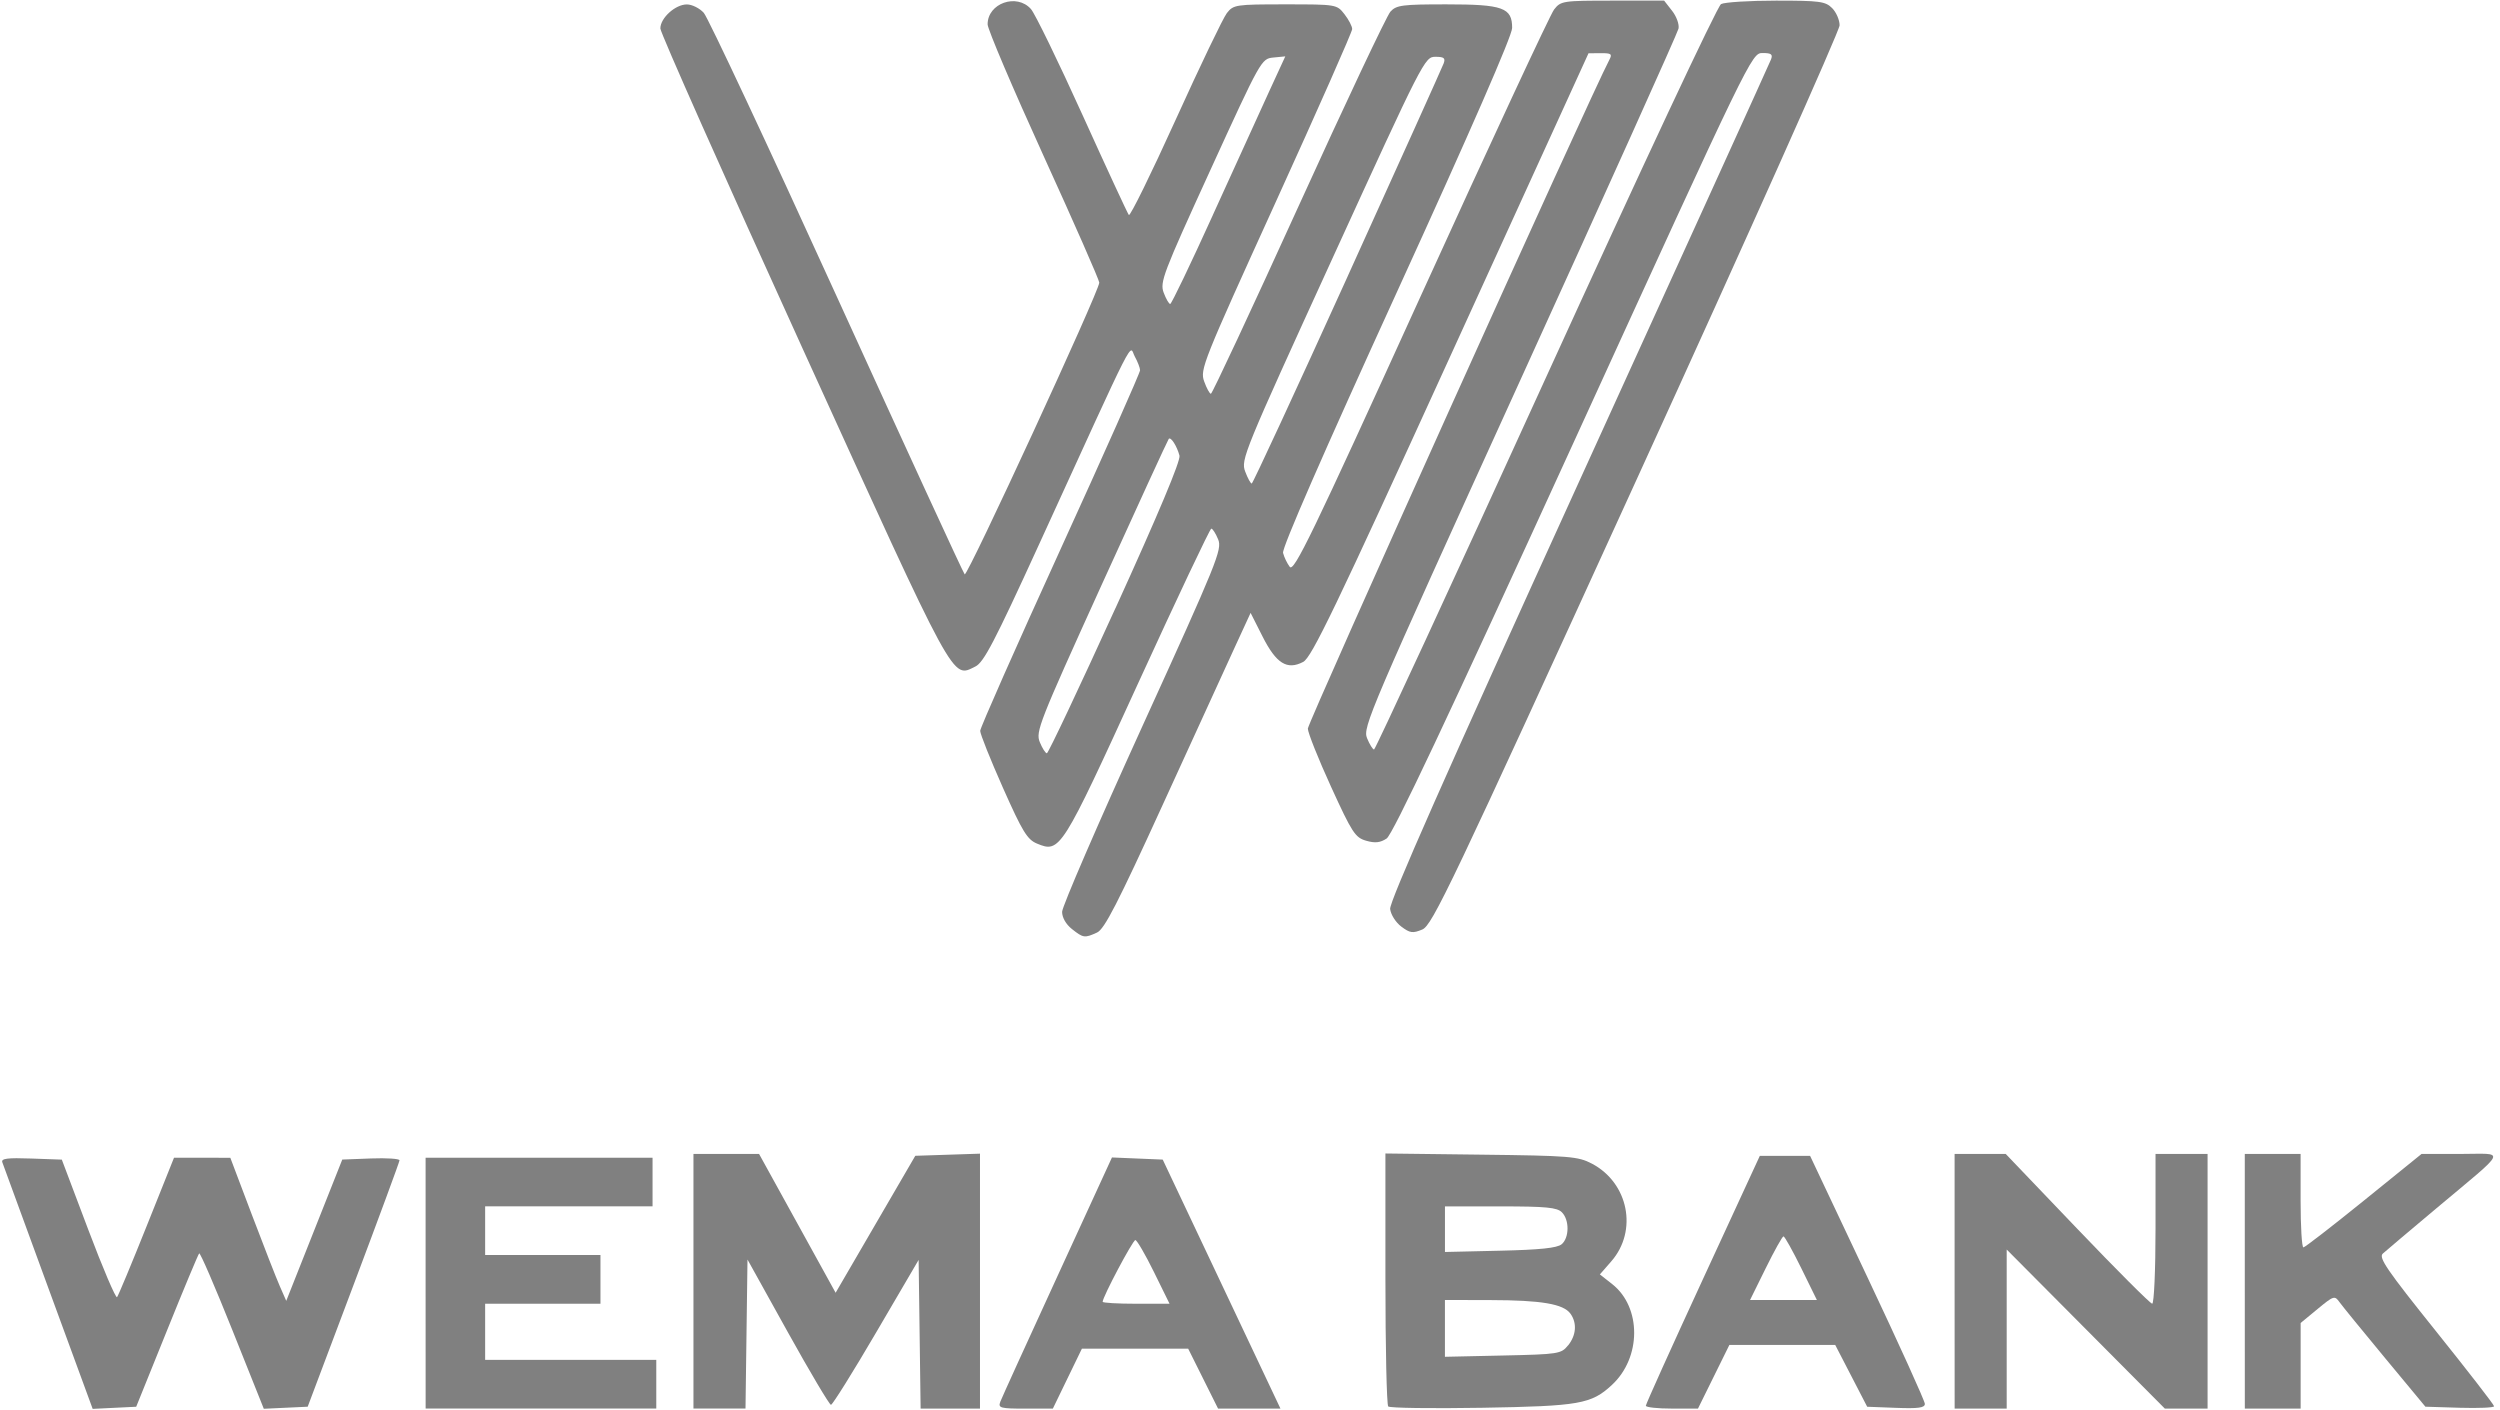
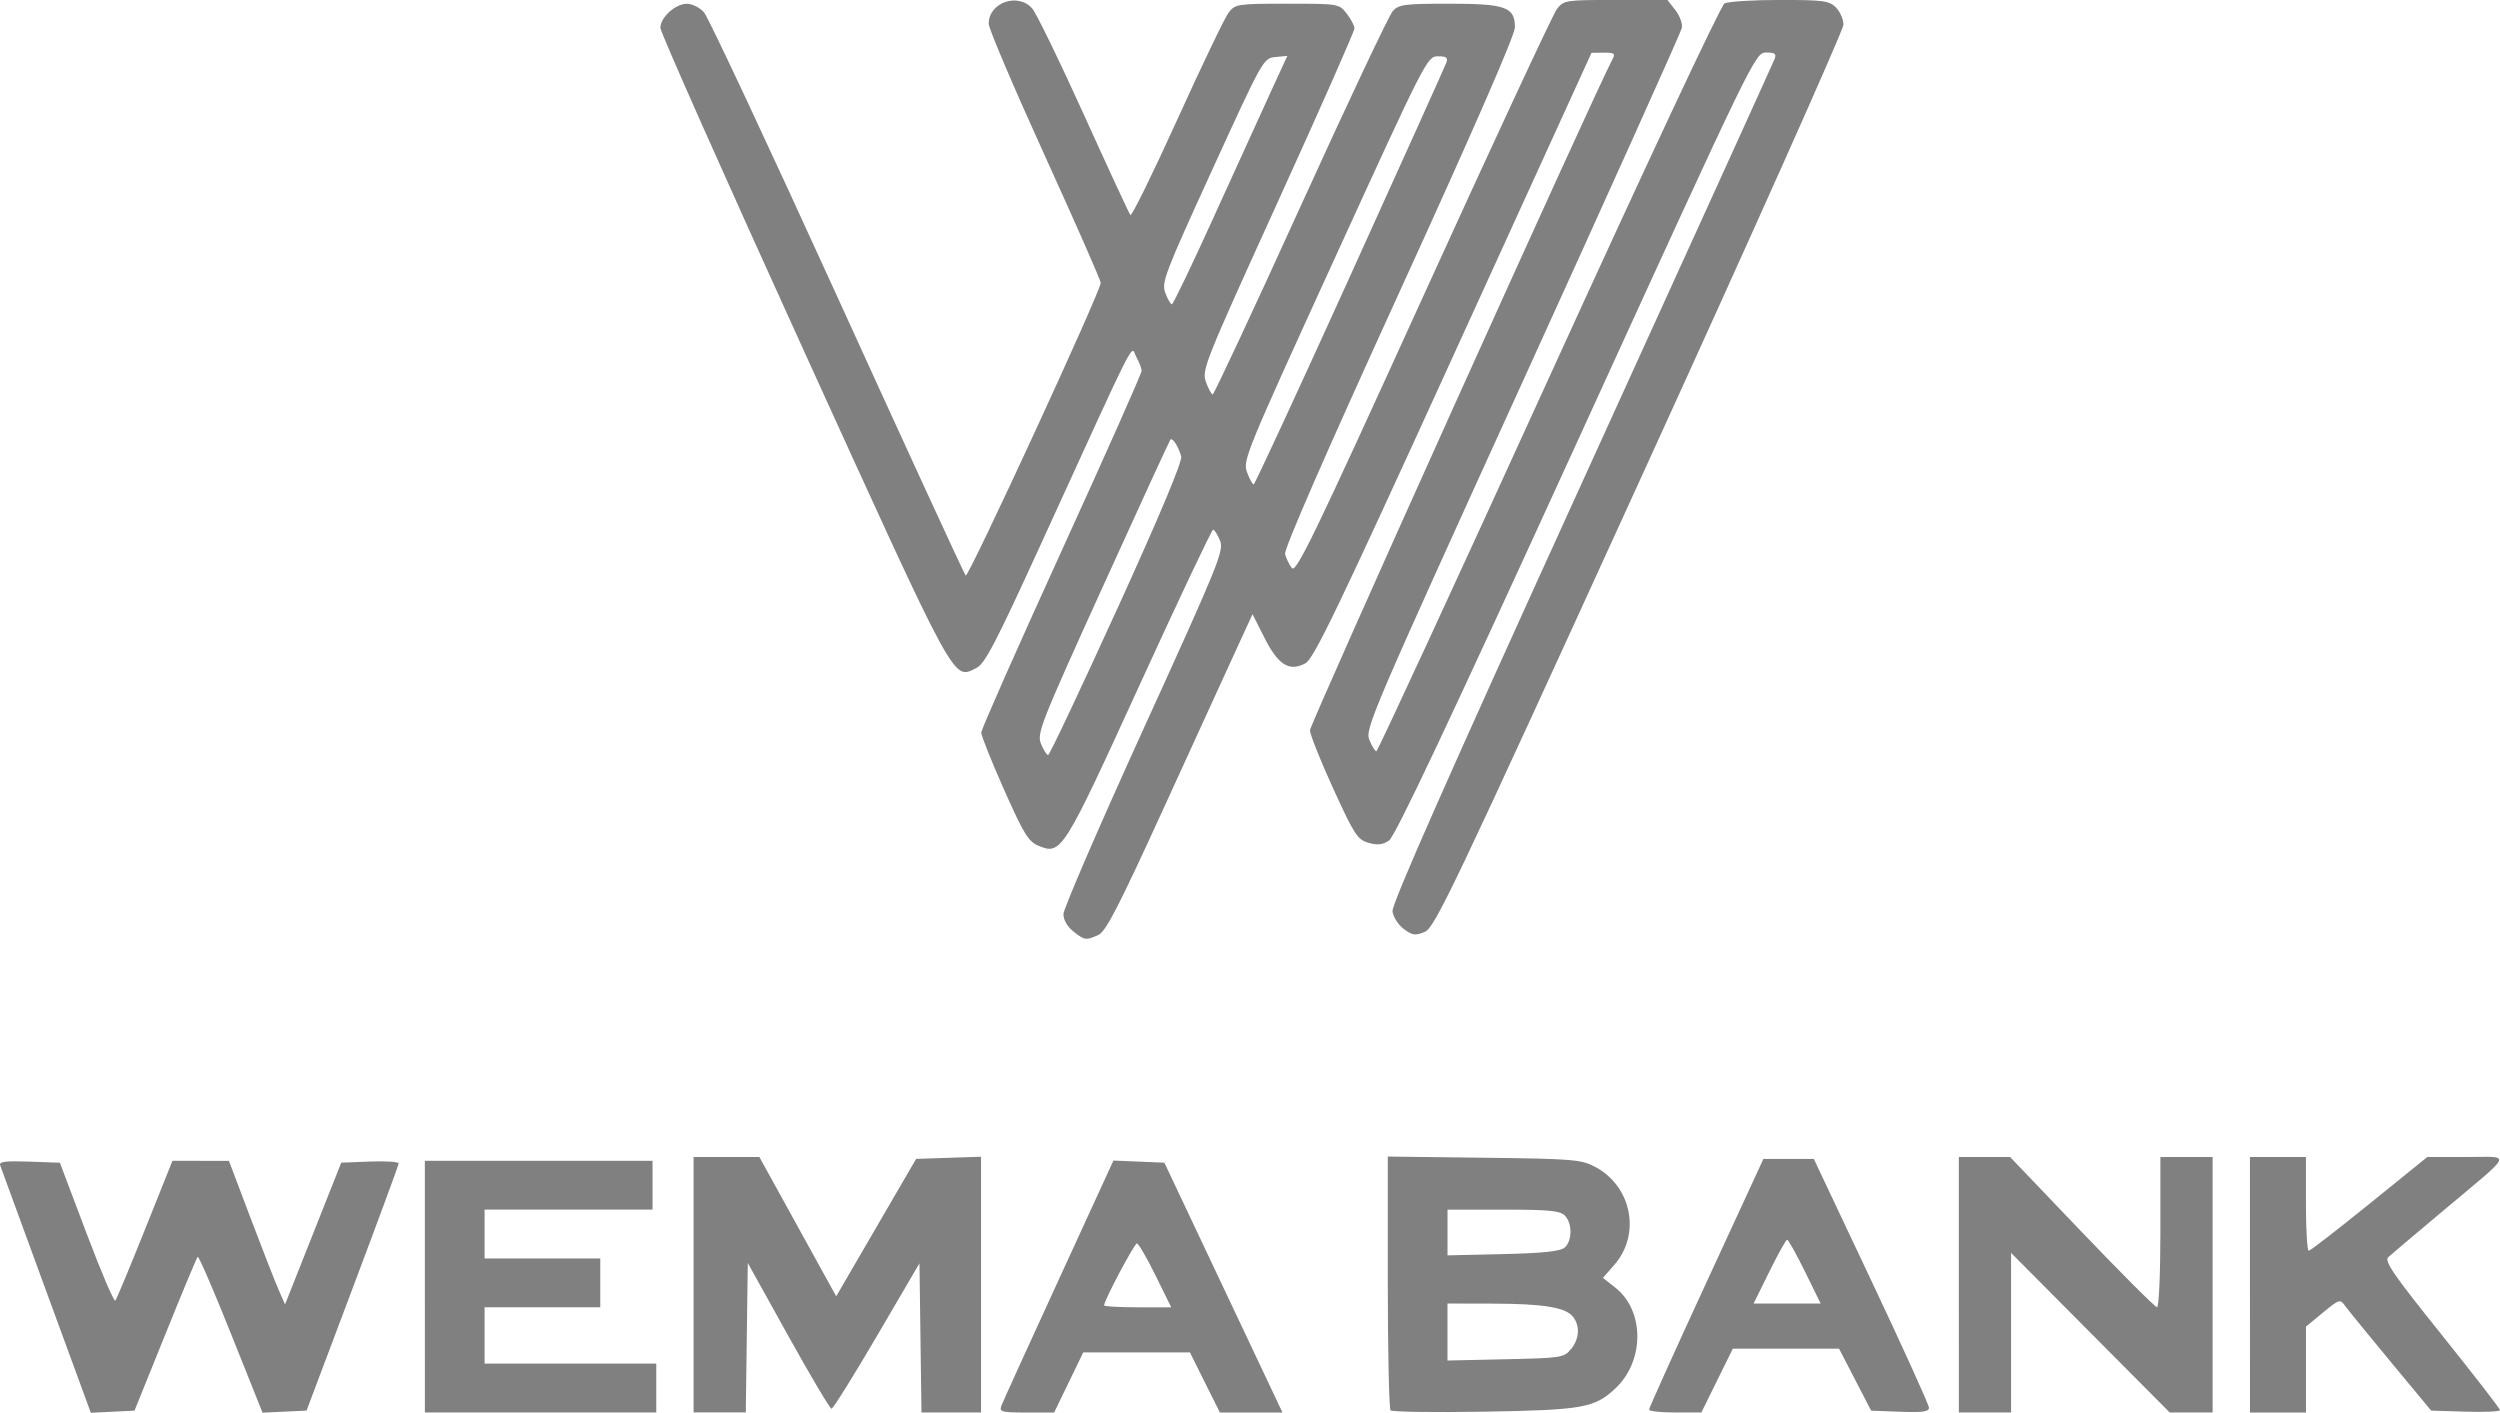
- <svg xmlns="http://www.w3.org/2000/svg" width="70.412mm" height="39.688mm" viewBox="0 0 70.412 39.688" version="1.1" id="svg1001">
+ <svg xmlns="http://www.w3.org/2000/svg" width="70.232mm" height="39.688mm" viewBox="0 0 70.232 39.688" version="1.1" id="svg1001">
  <defs id="defs995" />
-   <g id="layer1" transform="translate(-63.82399,-109.2063)">
-     <g id="g842">
+   <g id="layer1" transform="translate(-63.88392,-109.1981)">
+     <g id="g842" transform="matrix(1.000683,0,0,1.000683,-0.04361972,-0.1016586)">
      <path id="path1557" d="m 65.185,145.482 c -0.687,-1.873 -1.27,-3.466 -1.296,-3.541 -0.037,-0.106 0.145,-0.129 0.814,-0.105 l 0.862,0.031 0.746,1.975 c 0.41,1.086 0.775,1.941 0.81,1.898 0.035,-0.042 0.411,-0.943 0.834,-2.002 l 0.77,-1.925 0.793,0.001 0.793,0.001 0.608,1.607 c 0.335,0.884 0.689,1.791 0.788,2.015 l 0.179,0.408 0.789,-1.99 0.789,-1.99 0.808,-0.031 c 0.444,-0.017 0.806,0.007 0.804,0.053 -0.002,0.046 -0.585,1.626 -1.295,3.511 l -1.291,3.428 -0.618,0.029 -0.618,0.029 -0.885,-2.214 c -0.487,-1.218 -0.907,-2.191 -0.935,-2.163 -0.028,0.028 -0.439,1.012 -0.912,2.186 l -0.862,2.134 -0.613,0.03 -0.613,0.03 z" style="opacity:1;fill:#808080;fill-opacity:1;fill-rule:nonzero;stroke:none;stroke-width:1.627;stroke-linecap:round;stroke-linejoin:miter;stroke-miterlimit:4;stroke-dasharray:none;stroke-opacity:1;paint-order:markers fill stroke" />
      <path id="path1559" d="M 75.811,145.346 V 141.813 h 3.196 3.196 v 0.685 0.685 H 79.845 77.488 v 0.686 0.685 h 1.624 1.624 v 0.685 0.686 h -1.624 -1.624 v 0.791 0.791 h 2.41 2.41 v 0.685 0.686 h -3.248 -3.248 z" style="opacity:1;fill:#808080;fill-opacity:1;fill-rule:nonzero;stroke:none;stroke-width:1.627;stroke-linecap:round;stroke-linejoin:miter;stroke-miterlimit:4;stroke-dasharray:none;stroke-opacity:1;paint-order:markers fill stroke" />
      <path id="path1561" d="m 83.355,145.293 v -3.586 h 0.924 0.924 l 1.078,1.955 1.078,1.955 1.122,-1.929 1.122,-1.929 0.911,-0.03 0.911,-0.03 v 3.59 3.59 h -0.836 -0.836 l -0.028,-2.094 -0.028,-2.094 -1.195,2.041 c -0.657,1.123 -1.231,2.041 -1.274,2.041 -0.043,0 -0.59,-0.921 -1.215,-2.046 l -1.136,-2.046 -0.028,2.098 -0.028,2.098 H 84.087 83.355 Z" style="opacity:1;fill:#808080;fill-opacity:1;fill-rule:nonzero;stroke:none;stroke-width:1.627;stroke-linecap:round;stroke-linejoin:miter;stroke-miterlimit:4;stroke-dasharray:none;stroke-opacity:1;paint-order:markers fill stroke" />
      <path id="path1563" d="m 91.994,148.694 c 0.038,-0.102 0.762,-1.693 1.609,-3.536 l 1.539,-3.352 0.715,0.03 0.715,0.03 1.658,3.507 1.658,3.507 H 99.01 98.131 l -0.421,-0.844 -0.421,-0.844 h -1.497 -1.497 l -0.409,0.844 -0.409,0.844 h -0.776 c -0.696,0 -0.769,-0.019 -0.706,-0.185 z m 4.329,-3.665 c -0.243,-0.493 -0.478,-0.896 -0.522,-0.896 -0.072,0 -0.921,1.602 -0.921,1.738 0,0.03 0.424,0.055 0.942,0.055 h 0.942 z" style="opacity:1;fill:#808080;fill-opacity:1;fill-rule:nonzero;stroke:none;stroke-width:1.627;stroke-linecap:round;stroke-linejoin:miter;stroke-miterlimit:4;stroke-dasharray:none;stroke-opacity:1;paint-order:markers fill stroke" />
      <path id="path1565" d="m 102.923,148.819 c -0.043,-0.044 -0.079,-1.666 -0.079,-3.603 v -3.522 l 2.698,0.033 c 2.496,0.03 2.729,0.049 3.117,0.253 1.031,0.541 1.299,1.888 0.548,2.75 l -0.323,0.37 0.346,0.272 c 0.83,0.653 0.826,2.071 -0.008,2.842 -0.58,0.537 -0.91,0.595 -3.653,0.642 -1.412,0.024 -2.602,0.007 -2.646,-0.037 z m 5.065,-1.718 c 0.232,-0.288 0.257,-0.634 0.066,-0.897 -0.199,-0.273 -0.817,-0.378 -2.25,-0.381 l -1.284,-0.003 v 0.8 0.8 l 1.633,-0.036 c 1.57,-0.034 1.641,-0.046 1.834,-0.285 z m -0.182,-2.849 c 0.219,-0.183 0.224,-0.686 0.008,-0.902 -0.135,-0.136 -0.447,-0.166 -1.729,-0.166 h -1.564 v 0.642 0.642 l 1.556,-0.036 c 1.121,-0.026 1.604,-0.076 1.729,-0.181 z" style="opacity:1;fill:#808080;fill-opacity:1;fill-rule:nonzero;stroke:none;stroke-width:1.627;stroke-linecap:round;stroke-linejoin:miter;stroke-miterlimit:4;stroke-dasharray:none;stroke-opacity:1;paint-order:markers fill stroke" />
      <path id="path1567" d="m 110.179,148.798 c 0,-0.045 0.722,-1.646 1.605,-3.559 l 1.605,-3.478 h 0.708 0.708 l 1.616,3.421 c 0.889,1.881 1.616,3.485 1.616,3.564 0,0.111 -0.183,0.136 -0.812,0.112 l -0.812,-0.031 -0.45,-0.87 -0.45,-0.87 h -1.491 -1.491 l -0.442,0.896 -0.442,0.896 h -0.734 c -0.404,0 -0.734,-0.036 -0.734,-0.081 z m 4.377,-3.874 c -0.243,-0.493 -0.468,-0.896 -0.5,-0.896 -0.032,0 -0.257,0.403 -0.5,0.896 l -0.442,0.896 h 0.941 0.941 z" style="opacity:1;fill:#808080;fill-opacity:1;fill-rule:nonzero;stroke:none;stroke-width:1.627;stroke-linecap:round;stroke-linejoin:miter;stroke-miterlimit:4;stroke-dasharray:none;stroke-opacity:1;paint-order:markers fill stroke" />
      <path id="path1569" d="m 118.875,145.293 v -3.586 h 0.72 0.72 l 2.016,2.109 c 1.109,1.16 2.058,2.109 2.109,2.109 0.052,0 0.094,-0.941 0.094,-2.109 v -2.109 h 0.733 0.733 v 3.586 3.586 h -0.602 -0.602 l -2.227,-2.24 -2.227,-2.24 v 2.24 2.24 h -0.733 -0.733 z" style="opacity:1;fill:#808080;fill-opacity:1;fill-rule:nonzero;stroke:none;stroke-width:1.627;stroke-linecap:round;stroke-linejoin:miter;stroke-miterlimit:4;stroke-dasharray:none;stroke-opacity:1;paint-order:markers fill stroke" />
      <path id="path1571" d="m 127.048,145.293 v -3.586 h 0.786 0.786 v 1.318 c 0,0.725 0.035,1.316 0.079,1.314 0.043,-0.002 0.809,-0.595 1.703,-1.318 l 1.624,-1.314 1.097,-2.3e-4 c 1.286,-2.2e-4 1.367,-0.185 -0.678,1.531 -0.749,0.628 -1.428,1.202 -1.51,1.276 -0.124,0.113 0.115,0.461 1.493,2.18 0.902,1.125 1.641,2.079 1.641,2.119 0,0.04 -0.435,0.059 -0.967,0.043 l -0.967,-0.03 -1.137,-1.371 c -0.625,-0.754 -1.202,-1.462 -1.281,-1.572 -0.138,-0.193 -0.163,-0.185 -0.62,0.192 l -0.476,0.393 v 1.206 1.206 h -0.786 -0.786 z" style="opacity:1;fill:#808080;fill-opacity:1;fill-rule:nonzero;stroke:none;stroke-width:1.627;stroke-linecap:round;stroke-linejoin:miter;stroke-miterlimit:4;stroke-dasharray:none;stroke-opacity:1;paint-order:markers fill stroke" />
      <path id="path1573" d="m 94.014,135.372 c -0.168,-0.133 -0.276,-0.323 -0.276,-0.484 0,-0.146 1.017,-2.498 2.26,-5.226 2.115,-4.643 2.252,-4.98 2.135,-5.264 -0.069,-0.167 -0.155,-0.303 -0.193,-0.303 -0.038,0 -0.963,1.956 -2.057,4.347 -2.164,4.732 -2.203,4.794 -2.854,4.523 -0.273,-0.114 -0.409,-0.336 -0.959,-1.574 -0.352,-0.793 -0.64,-1.513 -0.639,-1.6 5.87e-4,-0.087 1.015,-2.381 2.254,-5.096 1.239,-2.716 2.251,-4.993 2.249,-5.062 -0.002,-0.068 -0.07,-0.243 -0.15,-0.388 -0.167,-0.301 0.133,-0.89 -2.71,5.326 -1.239,2.71 -1.544,3.293 -1.778,3.407 -0.668,0.325 -0.508,0.617 -4.862,-8.944 -2.205,-4.843 -4.01,-8.905 -4.011,-9.025 -0.002,-0.294 0.421,-0.678 0.746,-0.678 0.145,0 0.36,0.107 0.477,0.237 0.118,0.131 1.803,3.725 3.745,7.989 1.942,4.263 3.563,7.785 3.603,7.826 0.074,0.076 3.793,-7.985 3.791,-8.217 -5.13e-4,-0.07 -0.708,-1.68 -1.573,-3.578 -0.864,-1.898 -1.572,-3.561 -1.572,-3.696 0,-0.595 0.82,-0.884 1.221,-0.43 0.115,0.131 0.768,1.471 1.45,2.979 0.683,1.508 1.271,2.778 1.307,2.821 0.036,0.044 0.629,-1.162 1.317,-2.68 0.688,-1.518 1.337,-2.87 1.443,-3.006 0.185,-0.237 0.248,-0.247 1.644,-0.247 1.444,0 1.453,0.002 1.669,0.278 0.119,0.153 0.217,0.341 0.217,0.418 0,0.077 -0.966,2.263 -2.147,4.858 -2.066,4.54 -2.142,4.731 -2.022,5.066 0.069,0.191 0.154,0.348 0.19,0.348 0.036,0 1.146,-2.376 2.467,-5.28 1.321,-2.904 2.486,-5.372 2.59,-5.484 0.167,-0.183 0.336,-0.204 1.575,-0.204 1.594,0 1.854,0.093 1.852,0.665 -7.3e-4,0.217 -1.16,2.874 -3.253,7.455 -2.073,4.538 -3.233,7.195 -3.199,7.33 0.029,0.116 0.113,0.292 0.188,0.392 0.118,0.157 0.606,-0.852 3.692,-7.632 1.956,-4.297 3.645,-7.926 3.753,-8.064 0.19,-0.243 0.243,-0.251 1.648,-0.251 h 1.452 l 0.225,0.288 c 0.124,0.158 0.205,0.383 0.18,0.501 -0.025,0.117 -2.038,4.59 -4.474,9.94 -4.249,9.331 -4.424,9.74 -4.298,10.045 0.072,0.175 0.161,0.318 0.197,0.318 0.036,-3e-4 2.209,-4.702 4.829,-10.449 2.724,-5.974 4.841,-10.49 4.944,-10.546 0.099,-0.053 0.797,-0.097 1.55,-0.097 1.229,0 1.39,0.021 1.579,0.211 0.115,0.116 0.21,0.334 0.21,0.484 0,0.15 -2.575,5.913 -5.723,12.806 -5.24,11.475 -5.749,12.544 -6.031,12.661 -0.268,0.112 -0.346,0.101 -0.59,-0.082 -0.157,-0.117 -0.296,-0.337 -0.315,-0.496 -0.024,-0.2 1.56,-3.782 5.312,-12.016 2.94,-6.452 5.377,-11.812 5.415,-11.911 0.056,-0.146 0.009,-0.181 -0.239,-0.181 -0.306,0 -0.331,0.051 -5.327,10.982 -3.577,7.826 -5.088,11.027 -5.26,11.141 -0.181,0.119 -0.325,0.135 -0.578,0.062 -0.307,-0.089 -0.395,-0.223 -0.986,-1.517 -0.357,-0.781 -0.652,-1.519 -0.655,-1.64 -0.005,-0.166 7.972,-17.859 8.493,-18.839 0.086,-0.163 0.054,-0.187 -0.244,-0.185 l -0.344,0.003 -3.877,8.497 c -3.266,7.159 -3.921,8.52 -4.159,8.645 -0.454,0.238 -0.76,0.046 -1.146,-0.718 l -0.335,-0.663 -0.437,0.949 c -0.24,0.522 -1.155,2.521 -2.032,4.442 -1.279,2.8 -1.647,3.516 -1.856,3.612 -0.349,0.16 -0.388,0.155 -0.708,-0.099 z m 1.227,-9.035 c 1.209,-2.657 1.84,-4.16 1.803,-4.298 -0.072,-0.27 -0.243,-0.537 -0.302,-0.473 -0.025,0.027 -0.881,1.891 -1.903,4.141 -1.755,3.866 -1.85,4.108 -1.729,4.403 0.071,0.172 0.16,0.312 0.199,0.312 0.039,0 0.908,-1.839 1.931,-4.086 z m 6.535,-9.338 c 1.453,-3.203 2.672,-5.906 2.709,-6.008 0.054,-0.149 0.009,-0.185 -0.235,-0.185 -0.298,0 -0.344,0.091 -2.894,5.669 -2.507,5.484 -2.587,5.68 -2.462,6.011 0.071,0.189 0.154,0.341 0.185,0.339 0.031,-0.002 1.245,-2.624 2.698,-5.827 z m -3.793,-1.736 c 0.625,-1.378 1.34,-2.947 1.589,-3.487 l 0.452,-0.982 -0.338,0.033 c -0.335,0.033 -0.35,0.059 -1.772,3.169 -1.336,2.921 -1.426,3.158 -1.315,3.454 0.066,0.175 0.148,0.318 0.184,0.318 0.035,0 0.576,-1.127 1.201,-2.505 z" style="opacity:1;fill:#808080;fill-opacity:1;fill-rule:nonzero;stroke:none;stroke-width:1.627;stroke-linecap:round;stroke-linejoin:miter;stroke-miterlimit:4;stroke-dasharray:none;stroke-opacity:1;paint-order:markers fill stroke" />
    </g>
  </g>
</svg>
